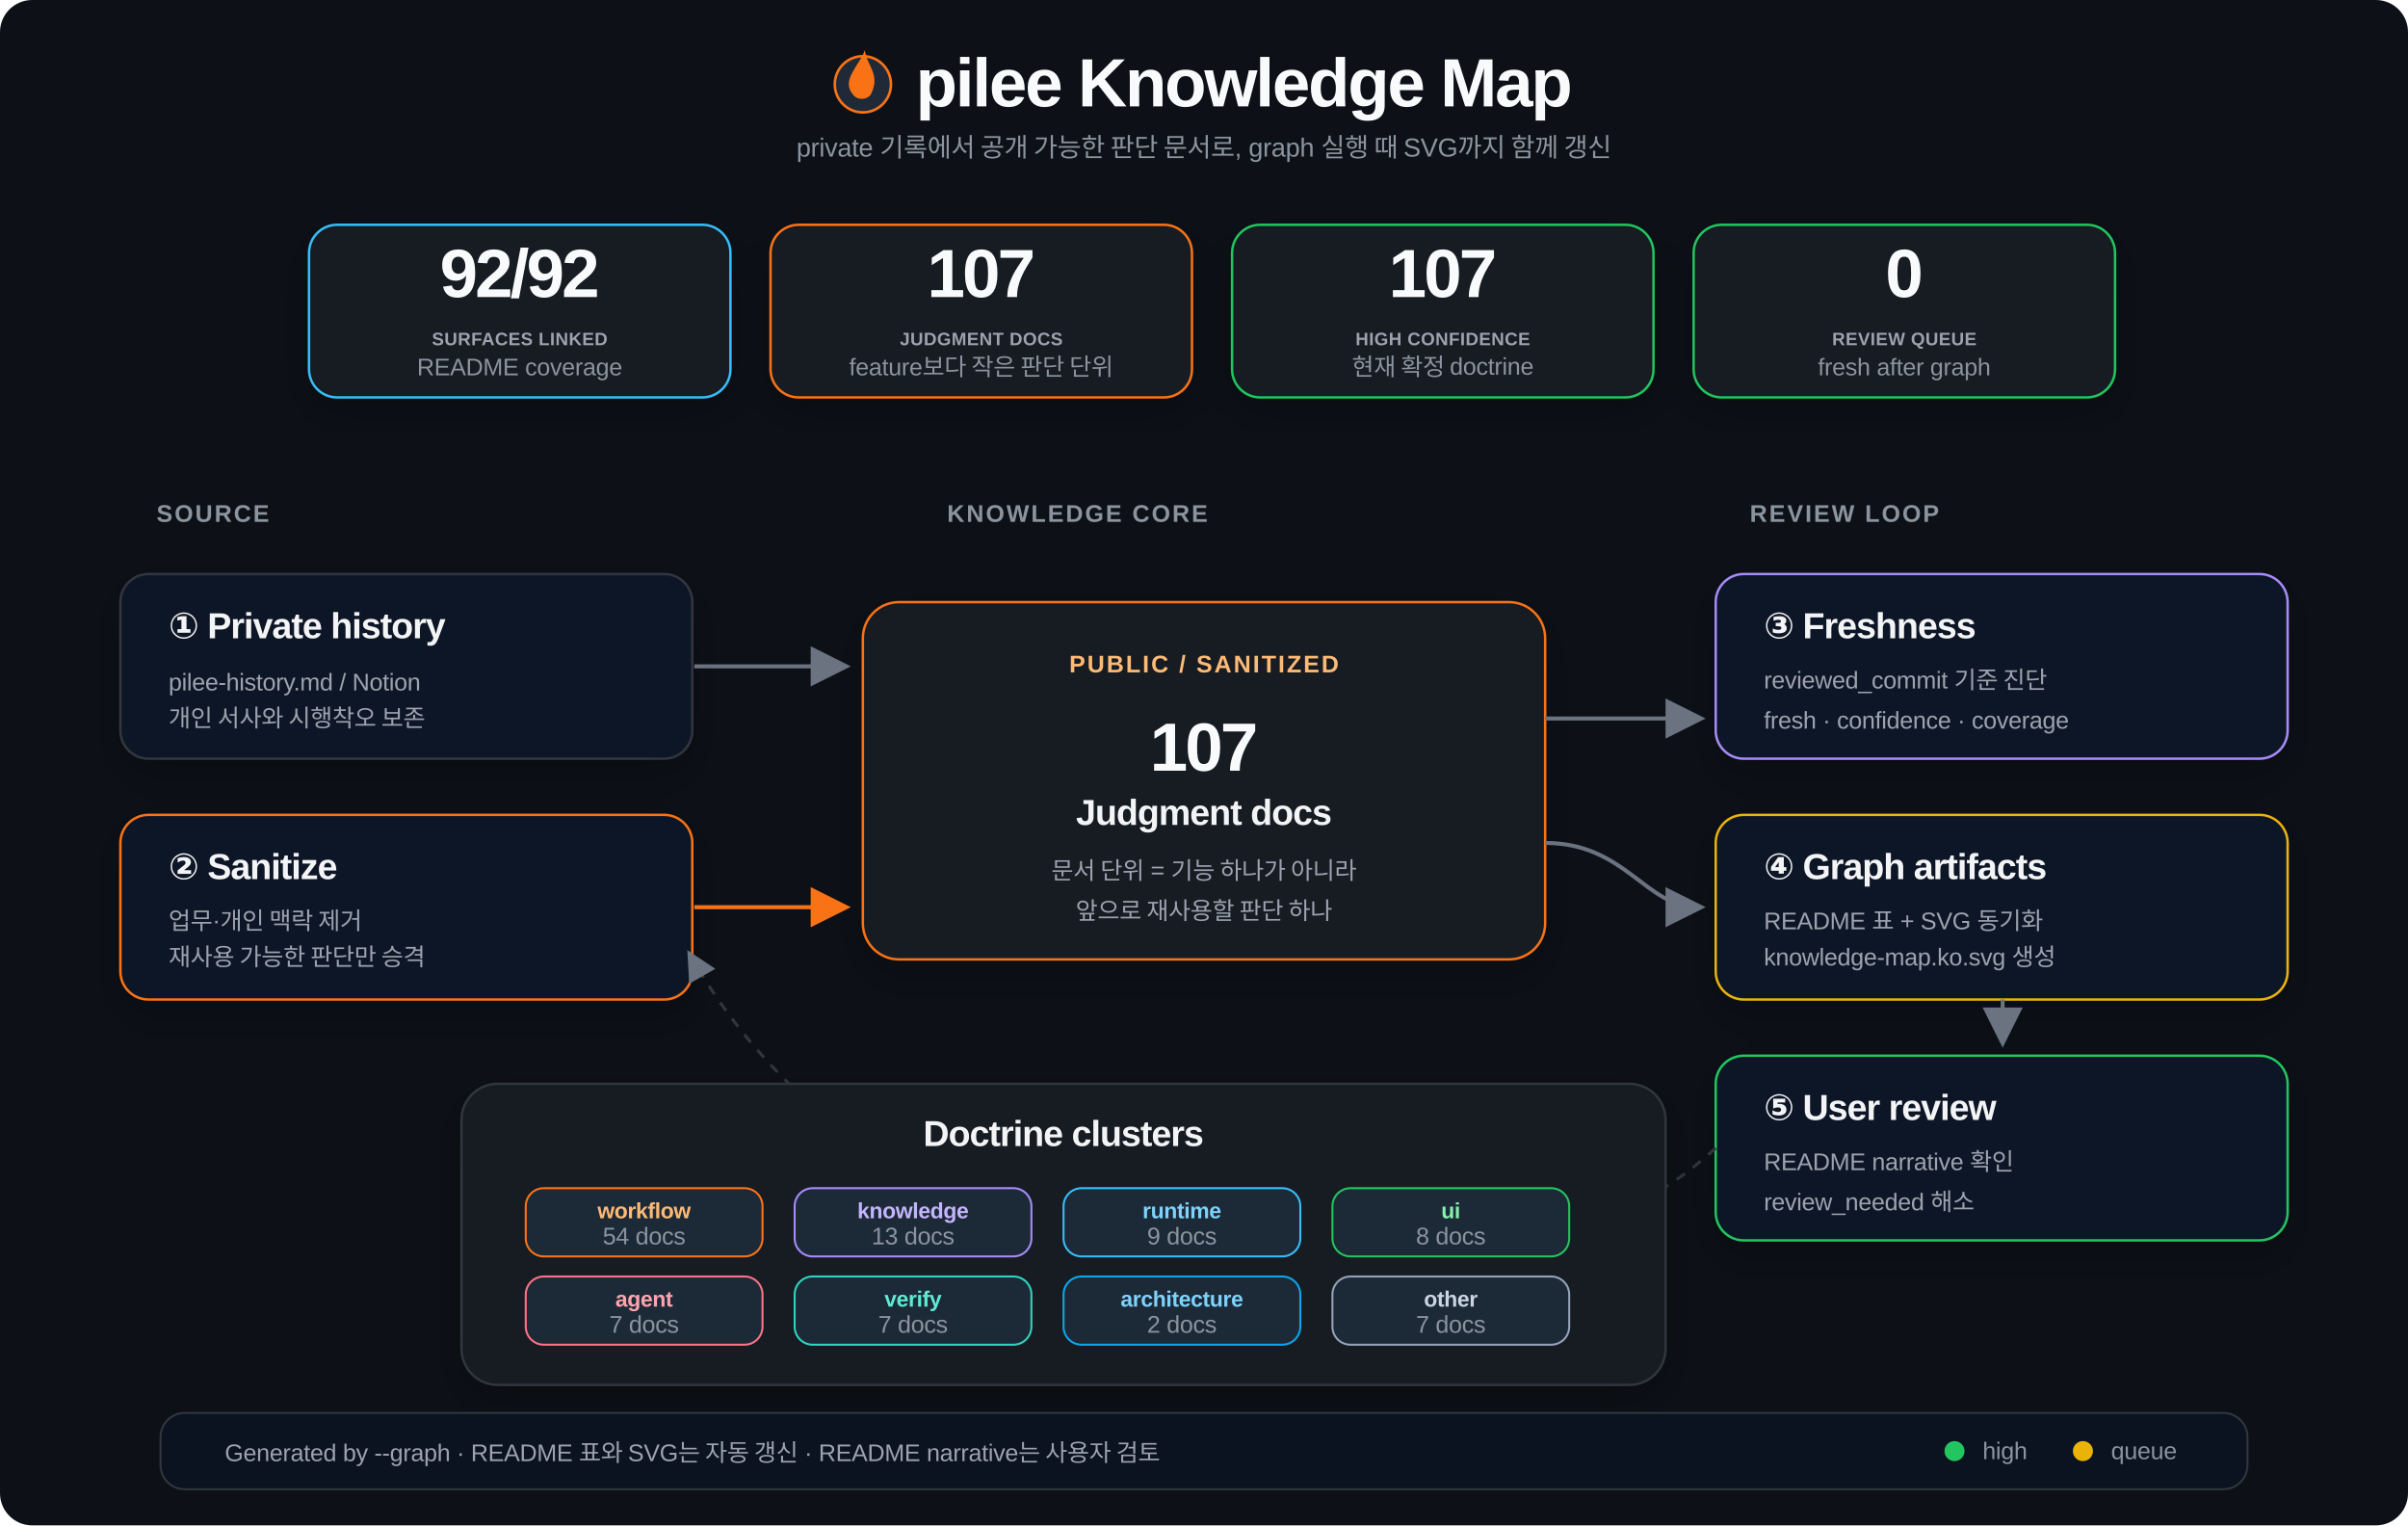
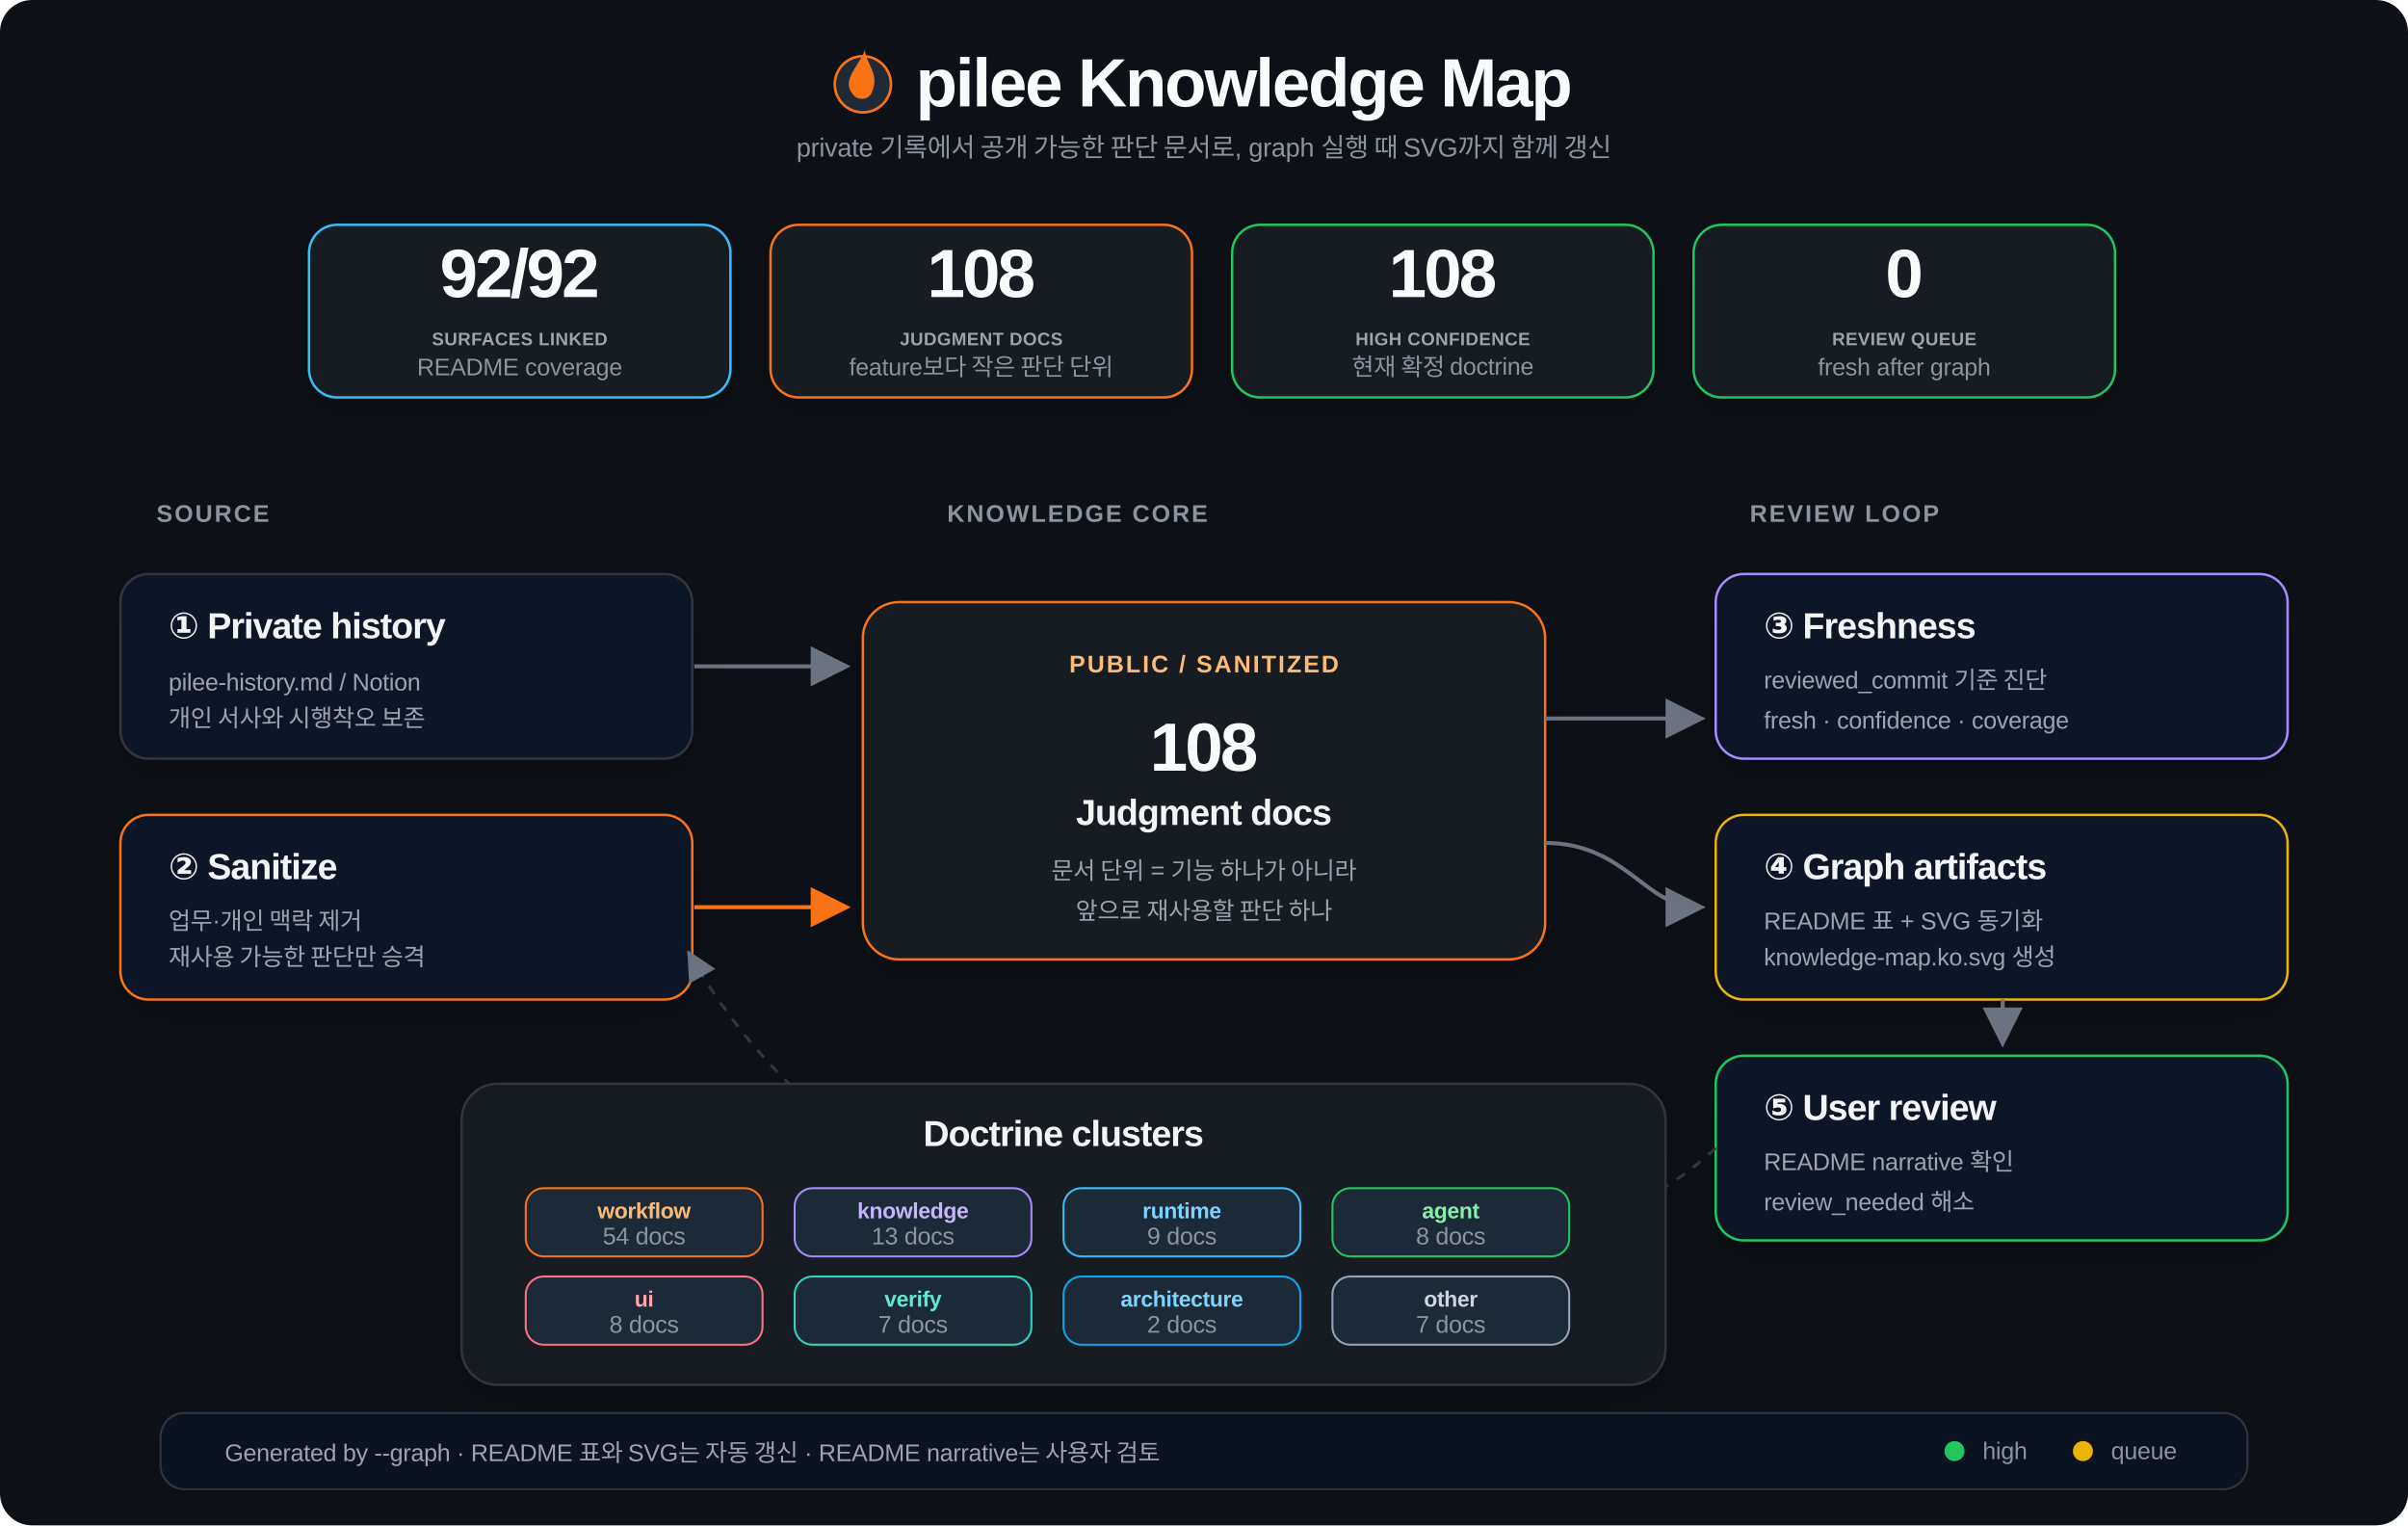
<svg xmlns="http://www.w3.org/2000/svg" viewBox="0 0 1200 760" width="1200" height="760" role="img" aria-label="pilee knowledge map">
  <defs>
    <filter id="shadow" x="-20%" y="-20%" width="140%" height="140%">
      <feDropShadow dx="0" dy="8" stdDeviation="10" flood-color="#000000" flood-opacity="0.28" />
    </filter>
    <marker id="arrow" markerWidth="10" markerHeight="10" refX="8" refY="5" orient="auto">
      <path d="M0,0 L10,5 L0,10 Z" fill="#6b7280" />
    </marker>
    <marker id="arrowAccent" markerWidth="10" markerHeight="10" refX="8" refY="5" orient="auto">
      <path d="M0,0 L10,5 L0,10 Z" fill="#f97316" />
    </marker>
    <style>
      .bg { fill: #0d1117; }
      .panel { fill: #161b22; stroke: #30363d; stroke-width: 1.2; }
      .panel-soft { fill: #111827; stroke: #30363d; stroke-width: 1.2; }
      .title { font-family: "Helvetica Neue", Arial, "Apple SD Gothic Neo", "Noto Sans KR", sans-serif; font-size: 34px; font-weight: 800; fill: #f8fafc; letter-spacing: -0.03em; }
      .subtitle { font-family: "Helvetica Neue", Arial, "Apple SD Gothic Neo", "Noto Sans KR", sans-serif; font-size: 13px; font-weight: 500; fill: #8b949e; letter-spacing: -0.01em; }
      .section { font-family: "Helvetica Neue", Arial, "Apple SD Gothic Neo", "Noto Sans KR", sans-serif; font-size: 12px; font-weight: 800; fill: #8b949e; letter-spacing: 0.08em; }
      .h { font-family: "Helvetica Neue", Arial, "Apple SD Gothic Neo", "Noto Sans KR", sans-serif; font-size: 18px; font-weight: 800; fill: #f3f4f6; letter-spacing: -0.025em; }
      .p { font-family: "Helvetica Neue", Arial, "Apple SD Gothic Neo", "Noto Sans KR", sans-serif; font-size: 12px; font-weight: 500; fill: #9ca3af; letter-spacing: -0.01em; }
      .small { font-family: "Helvetica Neue", Arial, "Apple SD Gothic Neo", "Noto Sans KR", sans-serif; font-size: 12px; font-weight: 500; fill: #8b949e; letter-spacing: -0.01em; }
      .num { font-family: "Helvetica Neue", Arial, "Apple SD Gothic Neo", "Noto Sans KR", sans-serif; font-size: 34px; font-weight: 800; fill: #f8fafc; letter-spacing: -0.04em; }
      .numLabel { font-family: "Helvetica Neue", Arial, "Apple SD Gothic Neo", "Noto Sans KR", sans-serif; font-size: 9px; font-weight: 800; fill: #9ca3af; letter-spacing: 0.02em; }
      .chip { font-family: "Helvetica Neue", Arial, "Apple SD Gothic Neo", "Noto Sans KR", sans-serif; font-size: 11px; font-weight: 800; letter-spacing: -0.015em; }
      .chipSmall { font-family: "Helvetica Neue", Arial, "Apple SD Gothic Neo", "Noto Sans KR", sans-serif; font-size: 12px; font-weight: 500; fill: #8b949e; letter-spacing: -0.01em; }
      .orange { stroke: #f97316; }
      .blue { stroke: #38bdf8; }
      .green { stroke: #22c55e; }
      .yellow { stroke: #eab308; }
      .purple { stroke: #a78bfa; }
      .orangeText { fill: #fdba74; }
      .blueText { fill: #7dd3fc; }
      .greenText { fill: #86efac; }
      .yellowText { fill: #fde68a; }
      .purpleText { fill: #c4b5fd; }
    </style>
  </defs>
  <rect class="bg" width="1200" height="760" rx="16" />
  <g>
    <circle cx="430" cy="42" r="14" fill="#1f2937" stroke="#f97316" stroke-width="1.3" />
    <path d="M425 47 C419 40, 428 33, 431 25 C432 33, 439 37, 434 47 C432 50, 427 50, 425 47 Z" fill="#f97316" />
    <text x="620" y="53" text-anchor="middle" class="title">pilee Knowledge Map</text>
    <text x="600" y="78" text-anchor="middle" class="subtitle">private 기록에서 공개 가능한 판단 문서로, graph 실행 때 SVG까지 함께 갱신</text>
  </g>
  <g filter="url(#shadow)">
    <rect x="154" y="112" width="210" height="86" rx="14" class="panel blue" />
    <text x="259" y="148" text-anchor="middle" class="num">92/92</text>
    <text x="259" y="172" text-anchor="middle" class="numLabel">SURFACES LINKED</text>
    <text x="259" y="187" text-anchor="middle" class="small">README coverage</text>
    <rect x="384" y="112" width="210" height="86" rx="14" class="panel orange" />
-     <text x="489" y="148" text-anchor="middle" class="num">107</text>
+     <text x="489" y="148" text-anchor="middle" class="num">108</text>
    <text x="489" y="172" text-anchor="middle" class="numLabel">JUDGMENT DOCS</text>
    <text x="489" y="187" text-anchor="middle" class="small">feature보다 작은 판단 단위</text>
    <rect x="614" y="112" width="210" height="86" rx="14" class="panel green" />
-     <text x="719" y="148" text-anchor="middle" class="num">107</text>
+     <text x="719" y="148" text-anchor="middle" class="num">108</text>
    <text x="719" y="172" text-anchor="middle" class="numLabel">HIGH CONFIDENCE</text>
    <text x="719" y="187" text-anchor="middle" class="small">현재 확정 doctrine</text>
    <rect x="844" y="112" width="210" height="86" rx="14" class="panel green" />
    <text x="949" y="148" text-anchor="middle" class="num">0</text>
    <text x="949" y="172" text-anchor="middle" class="numLabel">REVIEW QUEUE</text>
    <text x="949" y="187" text-anchor="middle" class="small">fresh after graph</text>
  </g>
  <g>
    <text x="78" y="260" class="section">SOURCE</text>
    <text x="472" y="260" class="section">KNOWLEDGE CORE</text>
    <text x="872" y="260" class="section">REVIEW LOOP</text>
  </g>
  <g filter="url(#shadow)">
    <rect x="60" y="286" width="285" height="92" rx="14" class="panel-soft" />
    <text x="84" y="318" class="h">① Private history</text>
    <text x="84" y="344" class="p">pilee-history.md / Notion</text>
    <text x="84" y="362" class="p">개인 서사와 시행착오 보존</text>
    <rect x="60" y="406" width="285" height="92" rx="14" class="panel-soft orange" />
    <text x="84" y="438" class="h">② Sanitize</text>
    <text x="84" y="463" class="p">업무·개인 맥락 제거</text>
    <text x="84" y="481" class="p">재사용 가능한 판단만 승격</text>
  </g>
  <g filter="url(#shadow)">
    <rect x="430" y="300" width="340" height="178" rx="18" class="panel orange" />
    <text x="600" y="335" text-anchor="middle" class="section orangeText">PUBLIC / SANITIZED</text>
-     <text x="600" y="384" text-anchor="middle" class="num">107</text>
+     <text x="600" y="384" text-anchor="middle" class="num">108</text>
    <text x="600" y="411" text-anchor="middle" class="h">Judgment docs</text>
    <text x="600" y="438" text-anchor="middle" class="p">문서 단위 = 기능 하나가 아니라</text>
    <text x="600" y="458" text-anchor="middle" class="p">앞으로 재사용할 판단 하나</text>
  </g>
  <g filter="url(#shadow)">
    <rect x="855" y="286" width="285" height="92" rx="14" class="panel-soft purple" />
    <text x="879" y="318" class="h">③ Freshness</text>
    <text x="879" y="343" class="p">reviewed_commit 기준 진단</text>
    <text x="879" y="363" class="p">fresh · confidence · coverage</text>
    <rect x="855" y="406" width="285" height="92" rx="14" class="panel-soft yellow" />
    <text x="879" y="438" class="h">④ Graph artifacts</text>
    <text x="879" y="463" class="p">README 표 + SVG 동기화</text>
    <text x="879" y="481" class="p">knowledge-map.ko.svg 생성</text>
    <rect x="855" y="526" width="285" height="92" rx="14" class="panel-soft green" />
    <text x="879" y="558" class="h">⑤ User review</text>
    <text x="879" y="583" class="p">README narrative 확인</text>
    <text x="879" y="603" class="p">review_needed 해소</text>
  </g>
  <path d="M346 332 H420" fill="none" stroke="#6b7280" stroke-width="2" marker-end="url(#arrow)" />
  <path d="M346 452 H420" fill="none" stroke="#f97316" stroke-width="2" marker-end="url(#arrowAccent)" />
  <path d="M770 358 H846" fill="none" stroke="#6b7280" stroke-width="2" marker-end="url(#arrow)" />
  <path d="M770 420 C810 420, 820 452, 846 452" fill="none" stroke="#6b7280" stroke-width="2" marker-end="url(#arrow)" />
  <path d="M998 498 V518" fill="none" stroke="#6b7280" stroke-width="2" marker-end="url(#arrow)" />
  <path d="M855 572 C748 672, 456 672, 344 476" fill="none" stroke="#30363d" stroke-width="1.5" stroke-dasharray="5 5" marker-end="url(#arrow)" />
  <g filter="url(#shadow)">
    <rect x="230" y="540" width="600" height="150" rx="18" class="panel" />
    <text x="530" y="571" text-anchor="middle" class="h">Doctrine clusters</text>
    <g transform="translate(262,592)">
      <rect width="118" height="34" rx="9" fill="#1f2937" stroke="#f97316" />
      <text x="59" y="15" text-anchor="middle" class="chip" fill="#fdba74">workflow</text>
      <text x="59" y="28" text-anchor="middle" class="chipSmall">54 docs</text>
    </g>
    <g transform="translate(396,592)">
      <rect width="118" height="34" rx="9" fill="#1f2937" stroke="#a78bfa" />
      <text x="59" y="15" text-anchor="middle" class="chip" fill="#c4b5fd">knowledge</text>
      <text x="59" y="28" text-anchor="middle" class="chipSmall">13 docs</text>
    </g>
    <g transform="translate(530,592)">
      <rect width="118" height="34" rx="9" fill="#1f2937" stroke="#38bdf8" />
      <text x="59" y="15" text-anchor="middle" class="chip" fill="#7dd3fc">runtime</text>
      <text x="59" y="28" text-anchor="middle" class="chipSmall">9 docs</text>
    </g>
    <g transform="translate(664,592)">
      <rect width="118" height="34" rx="9" fill="#1f2937" stroke="#22c55e" />
-       <text x="59" y="15" text-anchor="middle" class="chip" fill="#86efac">ui</text>
+       <text x="59" y="15" text-anchor="middle" class="chip" fill="#86efac">agent</text>
      <text x="59" y="28" text-anchor="middle" class="chipSmall">8 docs</text>
    </g>
    <g transform="translate(262,636)">
      <rect width="118" height="34" rx="9" fill="#1f2937" stroke="#fb7185" />
-       <text x="59" y="15" text-anchor="middle" class="chip" fill="#fda4af">agent</text>
-       <text x="59" y="28" text-anchor="middle" class="chipSmall">7 docs</text>
+       <text x="59" y="15" text-anchor="middle" class="chip" fill="#fda4af">ui</text>
+       <text x="59" y="28" text-anchor="middle" class="chipSmall">8 docs</text>
    </g>
    <g transform="translate(396,636)">
      <rect width="118" height="34" rx="9" fill="#1f2937" stroke="#2dd4bf" />
      <text x="59" y="15" text-anchor="middle" class="chip" fill="#5eead4">verify</text>
      <text x="59" y="28" text-anchor="middle" class="chipSmall">7 docs</text>
    </g>
    <g transform="translate(530,636)">
      <rect width="118" height="34" rx="9" fill="#1f2937" stroke="#0ea5e9" />
      <text x="59" y="15" text-anchor="middle" class="chip" fill="#7dd3fc">architecture</text>
      <text x="59" y="28" text-anchor="middle" class="chipSmall">2 docs</text>
    </g>
    <g transform="translate(664,636)">
      <rect width="118" height="34" rx="9" fill="#1f2937" stroke="#94a3b8" />
      <text x="59" y="15" text-anchor="middle" class="chip" fill="#cbd5e1">other</text>
      <text x="59" y="28" text-anchor="middle" class="chipSmall">7 docs</text>
    </g>
  </g>
  <g>
    <rect x="80" y="704" width="1040" height="38" rx="12" fill="#0b1220" stroke="#30363d" />
    <text x="112" y="728" class="p">Generated by --graph · README 표와 SVG는 자동 갱신 · README narrative는 사용자 검토</text>
    <circle cx="974" cy="723" r="5" fill="#22c55e" />
    <text x="988" y="727" class="small">high</text>
    <circle cx="1038" cy="723" r="5" fill="#eab308" />
    <text x="1052" y="727" class="small">queue</text>
  </g>
</svg>
